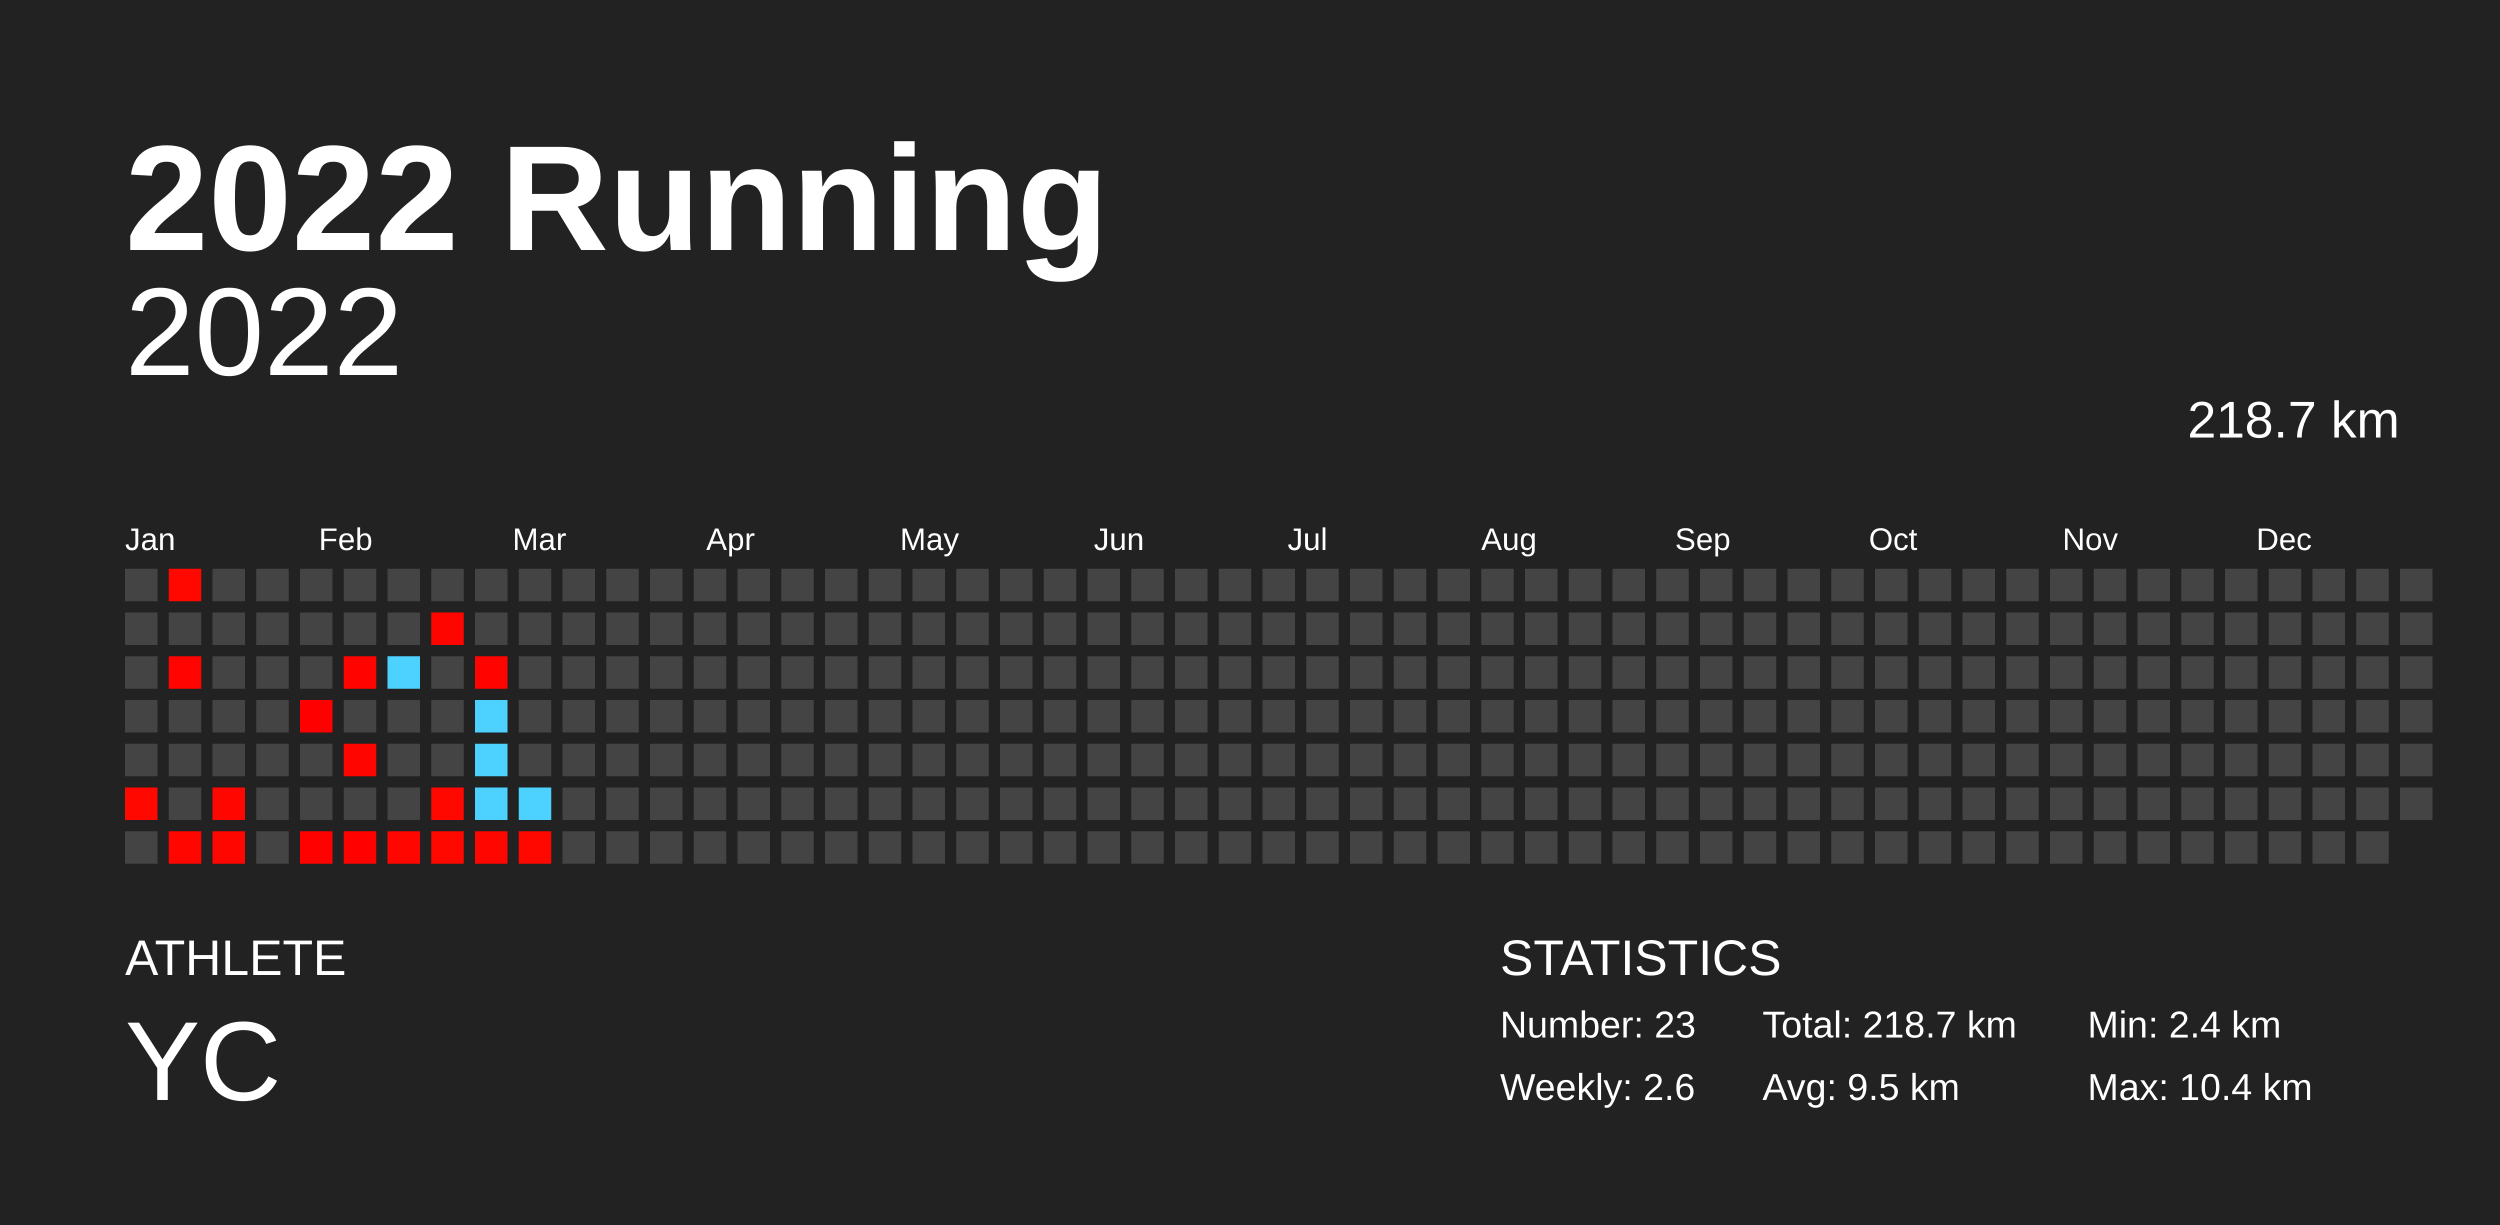
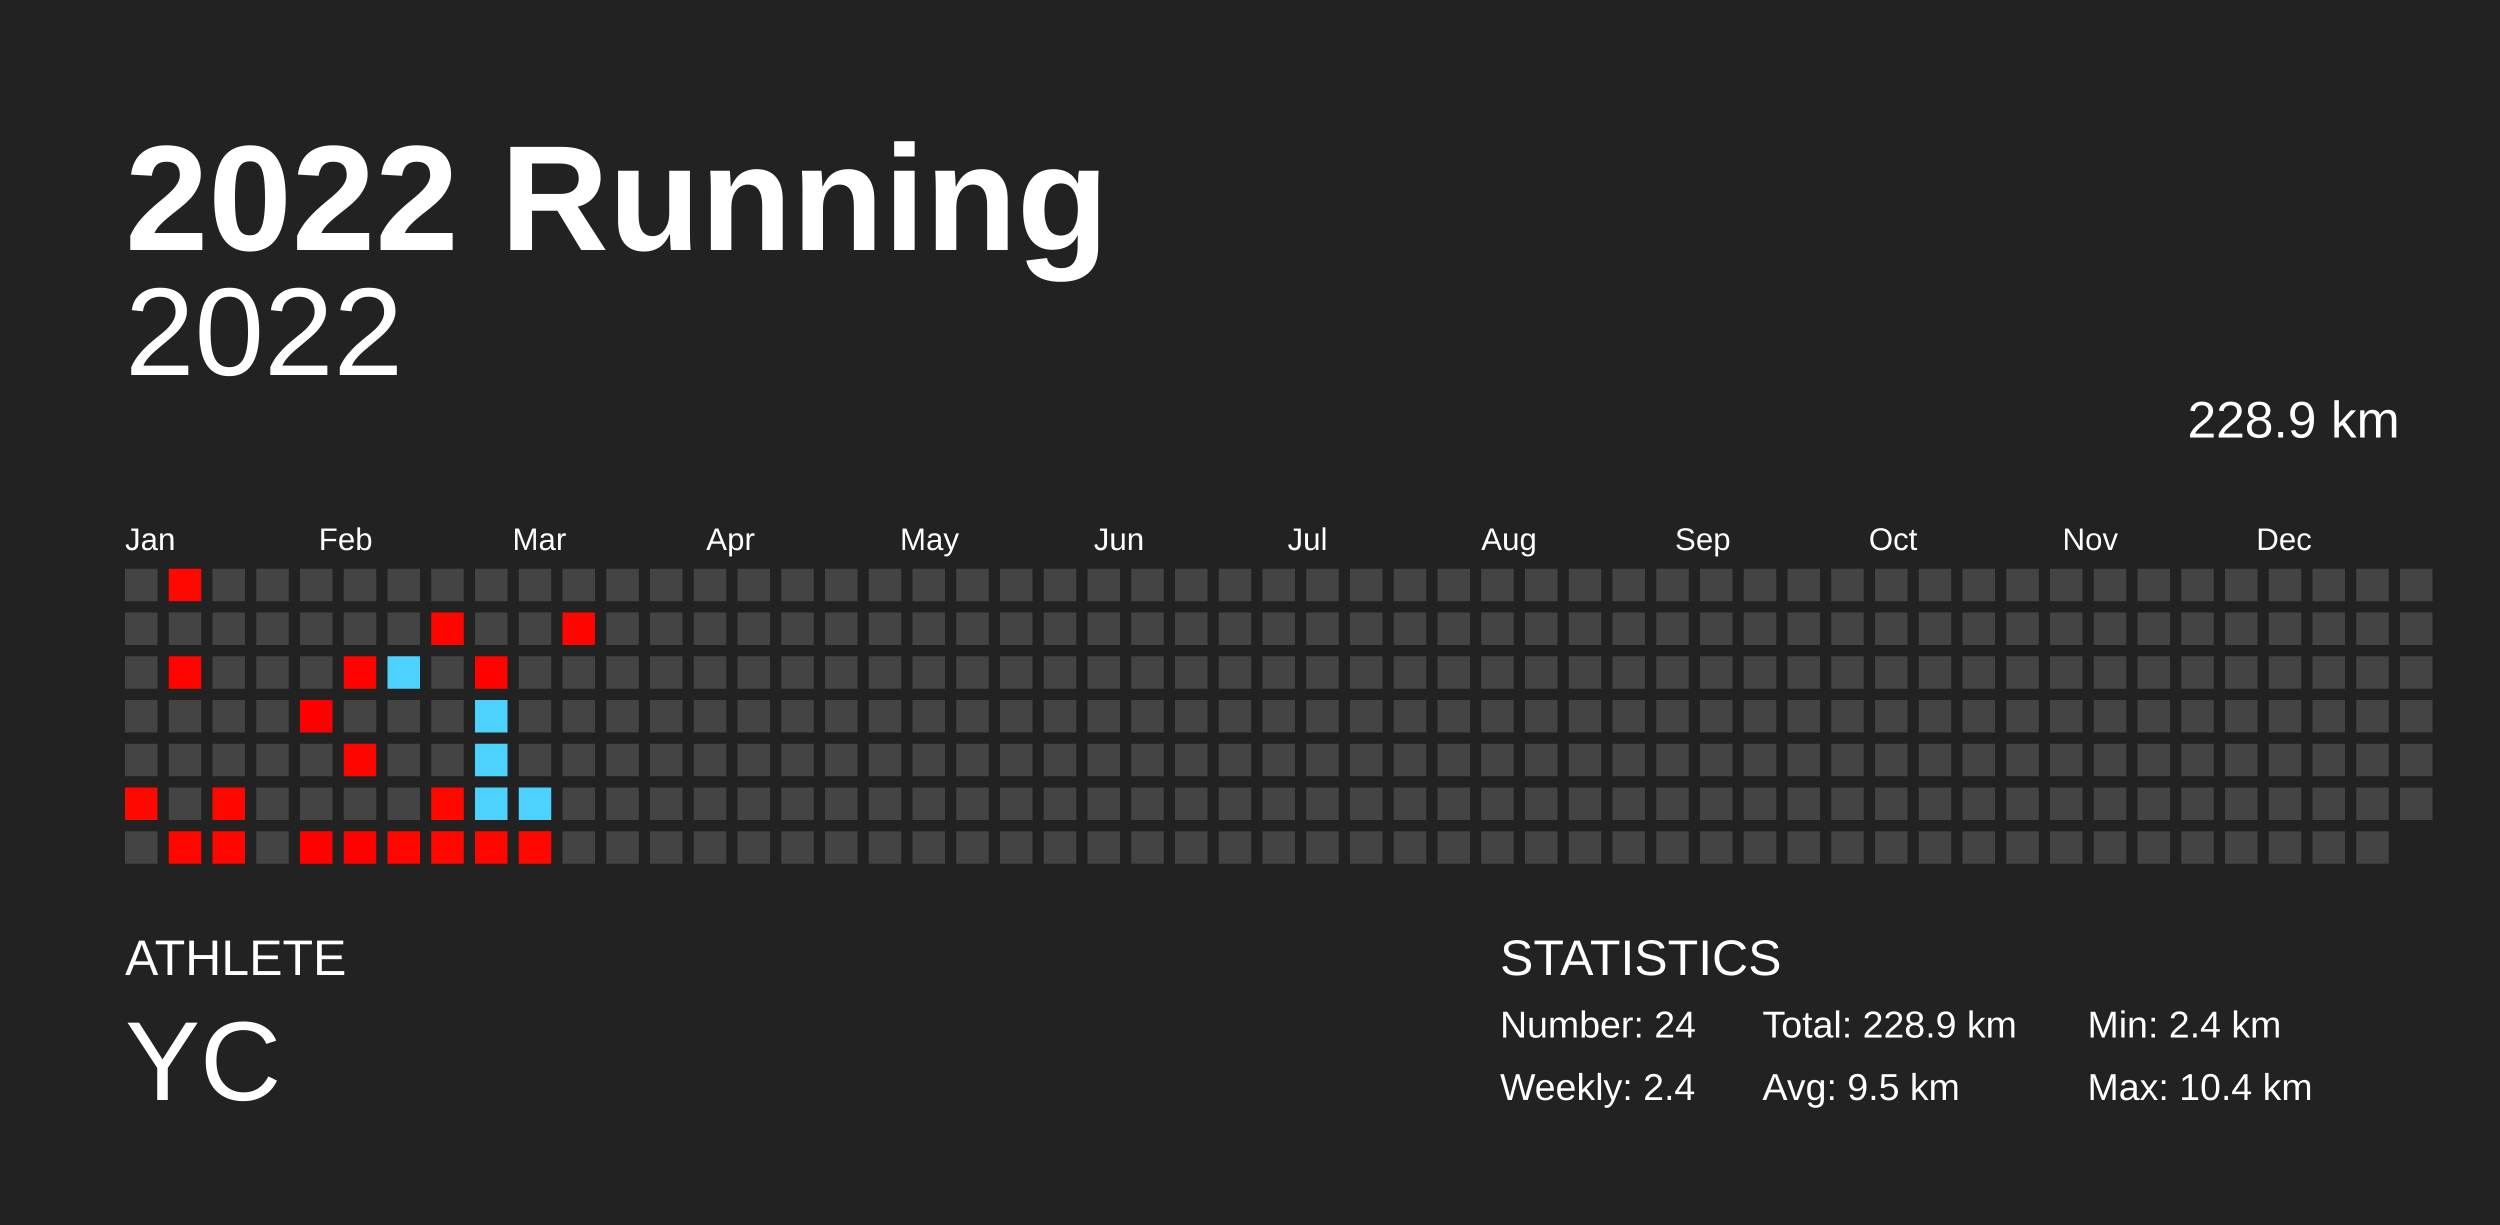
<svg xmlns="http://www.w3.org/2000/svg" baseProfile="full" height="98mm" version="1.1" viewBox="0,0,200,98" width="200mm">
  <defs />
  <rect fill="#222222" height="98" width="200" x="0" y="0" />
  <text fill="#FFFFFF" style="font-size:12px; font-family:Arial; font-weight:bold;" x="10" y="20">2022 Running</text>
  <text fill="#FFFFFF" style="font-size:4px; font-family:Arial" x="10" y="78">ATHLETE</text>
  <text fill="#FFFFFF" style="font-size:9px; font-family:Arial" x="10" y="88">YC</text>
  <text fill="#FFFFFF" style="font-size:4px; font-family:Arial" x="120" y="78">STATISTICS</text>
-   <text fill="#FFFFFF" style="font-size:3px; font-family:Arial" x="120" y="83">Number: 23</text>
-   <text fill="#FFFFFF" style="font-size:3px; font-family:Arial" x="120" y="88">Weekly: 2.6</text>
-   <text fill="#FFFFFF" style="font-size:3px; font-family:Arial" x="141" y="83">Total: 218.7 km</text>
+   <text fill="#FFFFFF" style="font-size:3px; font-family:Arial" x="120" y="83">Number: 24</text>
+   <text fill="#FFFFFF" style="font-size:3px; font-family:Arial" x="120" y="88">Weekly: 2.4</text>
+   <text fill="#FFFFFF" style="font-size:3px; font-family:Arial" x="141" y="83">Total: 228.9 km</text>
  <text fill="#FFFFFF" style="font-size:3px; font-family:Arial" x="141" y="88">Avg: 9.5 km</text>
  <text fill="#FFFFFF" style="font-size:3px; font-family:Arial" x="167" y="83">Min: 2.4 km</text>
  <text fill="#FFFFFF" style="font-size:3px; font-family:Arial" x="167" y="88">Max: 10.4 km</text>
  <text alignment-baseline="hanging" fill="#FFFFFF" style="font-size:10.0px; font-family:Arial;" x="10" y="30">2022</text>
-   <text alignment-baseline="hanging" fill="#FFFFFF" style="font-size:4.125px; font-family:Arial;" x="175" y="35">218.7 km</text>
+   <text alignment-baseline="hanging" fill="#FFFFFF" style="font-size:4.125px; font-family:Arial;" x="175" y="35">228.9 km</text>
  <text fill="#FFFFFF" style="font-size:2.5px; font-family:Arial" x="10.0" y="44">Jan</text>
  <text fill="#FFFFFF" style="font-size:2.5px; font-family:Arial" x="25.5" y="44">Feb</text>
  <text fill="#FFFFFF" style="font-size:2.5px; font-family:Arial" x="41.0" y="44">Mar</text>
  <text fill="#FFFFFF" style="font-size:2.5px; font-family:Arial" x="56.5" y="44">Apr</text>
  <text fill="#FFFFFF" style="font-size:2.5px; font-family:Arial" x="72.0" y="44">May</text>
  <text fill="#FFFFFF" style="font-size:2.5px; font-family:Arial" x="87.5" y="44">Jun</text>
  <text fill="#FFFFFF" style="font-size:2.5px; font-family:Arial" x="103.0" y="44">Jul</text>
  <text fill="#FFFFFF" style="font-size:2.5px; font-family:Arial" x="118.5" y="44">Aug</text>
  <text fill="#FFFFFF" style="font-size:2.5px; font-family:Arial" x="134.0" y="44">Sep</text>
  <text fill="#FFFFFF" style="font-size:2.5px; font-family:Arial" x="149.5" y="44">Oct</text>
  <text fill="#FFFFFF" style="font-size:2.5px; font-family:Arial" x="165.0" y="44">Nov</text>
  <text fill="#FFFFFF" style="font-size:2.5px; font-family:Arial" x="180.5" y="44">Dec</text>
  <rect fill="#444444" height="2.6" width="2.6" x="10.0" y="45.5" />
  <rect fill="#444444" height="2.6" width="2.6" x="10.0" y="49.0" />
  <rect fill="#444444" height="2.6" width="2.6" x="10.0" y="52.5" />
  <rect fill="#444444" height="2.6" width="2.6" x="10.0" y="56.0" />
  <rect fill="#444444" height="2.6" width="2.6" x="10.0" y="59.5" />
  <rect fill="#ff0800" height="2.6" width="2.6" x="10.0" y="63.0" />
  <rect fill="#444444" height="2.6" width="2.6" x="10.0" y="66.5" />
  <rect fill="#ff0800" height="2.6" width="2.6" x="13.5" y="45.5" />
  <rect fill="#444444" height="2.6" width="2.6" x="13.5" y="49.0" />
  <rect fill="#ff0400" height="2.6" width="2.6" x="13.5" y="52.5" />
  <rect fill="#444444" height="2.6" width="2.6" x="13.5" y="56.0" />
  <rect fill="#444444" height="2.6" width="2.6" x="13.5" y="59.5" />
  <rect fill="#444444" height="2.6" width="2.6" x="13.5" y="63.0" />
  <rect fill="#ff0600" height="2.6" width="2.6" x="13.5" y="66.5" />
  <rect fill="#444444" height="2.6" width="2.6" x="17.0" y="45.5" />
  <rect fill="#444444" height="2.6" width="2.6" x="17.0" y="49.0" />
  <rect fill="#444444" height="2.6" width="2.6" x="17.0" y="52.5" />
  <rect fill="#444444" height="2.6" width="2.6" x="17.0" y="56.0" />
  <rect fill="#444444" height="2.6" width="2.6" x="17.0" y="59.5" />
  <rect fill="#ff0700" height="2.6" width="2.6" x="17.0" y="63.0" />
  <rect fill="#ff0600" height="2.6" width="2.6" x="17.0" y="66.5" />
  <rect fill="#444444" height="2.6" width="2.6" x="20.5" y="45.5" />
  <rect fill="#444444" height="2.6" width="2.6" x="20.5" y="49.0" />
  <rect fill="#444444" height="2.6" width="2.6" x="20.5" y="52.5" />
  <rect fill="#444444" height="2.6" width="2.6" x="20.5" y="56.0" />
  <rect fill="#444444" height="2.6" width="2.6" x="20.5" y="59.5" />
  <rect fill="#444444" height="2.6" width="2.6" x="20.5" y="63.0" />
  <rect fill="#444444" height="2.6" width="2.6" x="20.5" y="66.5" />
  <rect fill="#444444" height="2.6" width="2.6" x="24.0" y="45.5" />
  <rect fill="#444444" height="2.6" width="2.6" x="24.0" y="49.0" />
  <rect fill="#444444" height="2.6" width="2.6" x="24.0" y="52.5" />
  <rect fill="#ff0000" height="2.6" width="2.6" x="24.0" y="56.0" />
  <rect fill="#444444" height="2.6" width="2.6" x="24.0" y="59.5" />
  <rect fill="#444444" height="2.6" width="2.6" x="24.0" y="63.0" />
  <rect fill="#ff0200" height="2.6" width="2.6" x="24.0" y="66.5" />
  <rect fill="#444444" height="2.6" width="2.6" x="27.5" y="45.5" />
  <rect fill="#444444" height="2.6" width="2.6" x="27.5" y="49.0" />
  <rect fill="#ff0300" height="2.6" width="2.6" x="27.5" y="52.5" />
  <rect fill="#444444" height="2.6" width="2.6" x="27.5" y="56.0" />
  <rect fill="#ff0500" height="2.6" width="2.6" x="27.5" y="59.5" />
  <rect fill="#444444" height="2.6" width="2.6" x="27.5" y="63.0" />
  <rect fill="#ff0200" height="2.6" width="2.6" x="27.5" y="66.5" />
  <rect fill="#444444" height="2.6" width="2.6" x="31.0" y="45.5" />
  <rect fill="#444444" height="2.6" width="2.6" x="31.0" y="49.0" />
  <rect fill="#4dd2ff" height="2.6" width="2.6" x="31.0" y="52.5" />
  <rect fill="#444444" height="2.6" width="2.6" x="31.0" y="56.0" />
  <rect fill="#444444" height="2.6" width="2.6" x="31.0" y="59.5" />
  <rect fill="#444444" height="2.6" width="2.6" x="31.0" y="63.0" />
  <rect fill="#ff0700" height="2.6" width="2.6" x="31.0" y="66.5" />
  <rect fill="#444444" height="2.6" width="2.6" x="34.5" y="45.5" />
  <rect fill="#ff0500" height="2.6" width="2.6" x="34.5" y="49.0" />
  <rect fill="#444444" height="2.6" width="2.6" x="34.5" y="52.5" />
  <rect fill="#444444" height="2.6" width="2.6" x="34.5" y="56.0" />
  <rect fill="#444444" height="2.6" width="2.6" x="34.5" y="59.5" />
  <rect fill="#ff0800" height="2.6" width="2.6" x="34.5" y="63.0" />
  <rect fill="#ff0800" height="2.6" width="2.6" x="34.5" y="66.5" />
  <rect fill="#444444" height="2.6" width="2.6" x="38.0" y="45.5" />
  <rect fill="#444444" height="2.6" width="2.6" x="38.0" y="49.0" />
  <rect fill="#ff0300" height="2.6" width="2.6" x="38.0" y="52.5" />
  <rect fill="#4dd2ff" height="2.6" width="2.6" x="38.0" y="56.0" />
  <rect fill="#4dd2ff" height="2.6" width="2.6" x="38.0" y="59.5" />
  <rect fill="#4dd2ff" height="2.6" width="2.6" x="38.0" y="63.0" />
  <rect fill="#ff0600" height="2.6" width="2.6" x="38.0" y="66.5" />
  <rect fill="#444444" height="2.6" width="2.6" x="41.5" y="45.5" />
  <rect fill="#444444" height="2.6" width="2.6" x="41.5" y="49.0" />
  <rect fill="#444444" height="2.6" width="2.6" x="41.5" y="52.5" />
  <rect fill="#444444" height="2.6" width="2.6" x="41.5" y="56.0" />
  <rect fill="#444444" height="2.6" width="2.6" x="41.5" y="59.5" />
  <rect fill="#4dd2ff" height="2.6" width="2.6" x="41.5" y="63.0" />
  <rect fill="#ff0800" height="2.6" width="2.6" x="41.5" y="66.5" />
  <rect fill="#444444" height="2.6" width="2.6" x="45.0" y="45.5" />
-   <rect fill="#444444" height="2.6" width="2.6" x="45.0" y="49.0" />
+   <rect fill="#ff0500" height="2.6" width="2.6" x="45.0" y="49.0" />
  <rect fill="#444444" height="2.6" width="2.6" x="45.0" y="52.5" />
  <rect fill="#444444" height="2.6" width="2.6" x="45.0" y="56.0" />
  <rect fill="#444444" height="2.6" width="2.6" x="45.0" y="59.5" />
  <rect fill="#444444" height="2.6" width="2.6" x="45.0" y="63.0" />
  <rect fill="#444444" height="2.6" width="2.6" x="45.0" y="66.5" />
  <rect fill="#444444" height="2.6" width="2.6" x="48.5" y="45.5" />
  <rect fill="#444444" height="2.6" width="2.6" x="48.5" y="49.0" />
  <rect fill="#444444" height="2.6" width="2.6" x="48.5" y="52.5" />
  <rect fill="#444444" height="2.6" width="2.6" x="48.5" y="56.0" />
  <rect fill="#444444" height="2.6" width="2.6" x="48.5" y="59.5" />
  <rect fill="#444444" height="2.6" width="2.6" x="48.5" y="63.0" />
  <rect fill="#444444" height="2.6" width="2.6" x="48.5" y="66.5" />
  <rect fill="#444444" height="2.6" width="2.6" x="52.0" y="45.5" />
  <rect fill="#444444" height="2.6" width="2.6" x="52.0" y="49.0" />
  <rect fill="#444444" height="2.6" width="2.6" x="52.0" y="52.5" />
  <rect fill="#444444" height="2.6" width="2.6" x="52.0" y="56.0" />
  <rect fill="#444444" height="2.6" width="2.6" x="52.0" y="59.5" />
  <rect fill="#444444" height="2.6" width="2.6" x="52.0" y="63.0" />
  <rect fill="#444444" height="2.6" width="2.6" x="52.0" y="66.5" />
  <rect fill="#444444" height="2.6" width="2.6" x="55.5" y="45.5" />
  <rect fill="#444444" height="2.6" width="2.6" x="55.5" y="49.0" />
  <rect fill="#444444" height="2.6" width="2.6" x="55.5" y="52.5" />
  <rect fill="#444444" height="2.6" width="2.6" x="55.5" y="56.0" />
  <rect fill="#444444" height="2.6" width="2.6" x="55.5" y="59.5" />
  <rect fill="#444444" height="2.6" width="2.6" x="55.5" y="63.0" />
  <rect fill="#444444" height="2.6" width="2.6" x="55.5" y="66.5" />
  <rect fill="#444444" height="2.6" width="2.6" x="59.0" y="45.5" />
  <rect fill="#444444" height="2.6" width="2.6" x="59.0" y="49.0" />
  <rect fill="#444444" height="2.6" width="2.6" x="59.0" y="52.5" />
  <rect fill="#444444" height="2.6" width="2.6" x="59.0" y="56.0" />
  <rect fill="#444444" height="2.6" width="2.6" x="59.0" y="59.5" />
  <rect fill="#444444" height="2.6" width="2.6" x="59.0" y="63.0" />
  <rect fill="#444444" height="2.6" width="2.6" x="59.0" y="66.5" />
  <rect fill="#444444" height="2.6" width="2.6" x="62.5" y="45.5" />
  <rect fill="#444444" height="2.6" width="2.6" x="62.5" y="49.0" />
  <rect fill="#444444" height="2.6" width="2.6" x="62.5" y="52.5" />
  <rect fill="#444444" height="2.6" width="2.6" x="62.5" y="56.0" />
  <rect fill="#444444" height="2.6" width="2.6" x="62.5" y="59.5" />
  <rect fill="#444444" height="2.6" width="2.6" x="62.5" y="63.0" />
  <rect fill="#444444" height="2.6" width="2.6" x="62.5" y="66.5" />
  <rect fill="#444444" height="2.6" width="2.6" x="66.0" y="45.5" />
  <rect fill="#444444" height="2.6" width="2.6" x="66.0" y="49.0" />
  <rect fill="#444444" height="2.6" width="2.6" x="66.0" y="52.5" />
  <rect fill="#444444" height="2.6" width="2.6" x="66.0" y="56.0" />
  <rect fill="#444444" height="2.6" width="2.6" x="66.0" y="59.5" />
  <rect fill="#444444" height="2.6" width="2.6" x="66.0" y="63.0" />
  <rect fill="#444444" height="2.6" width="2.6" x="66.0" y="66.5" />
  <rect fill="#444444" height="2.6" width="2.6" x="69.5" y="45.5" />
  <rect fill="#444444" height="2.6" width="2.6" x="69.5" y="49.0" />
  <rect fill="#444444" height="2.6" width="2.6" x="69.5" y="52.5" />
  <rect fill="#444444" height="2.6" width="2.6" x="69.5" y="56.0" />
  <rect fill="#444444" height="2.6" width="2.6" x="69.5" y="59.5" />
  <rect fill="#444444" height="2.6" width="2.6" x="69.5" y="63.0" />
  <rect fill="#444444" height="2.6" width="2.6" x="69.5" y="66.5" />
  <rect fill="#444444" height="2.6" width="2.6" x="73.0" y="45.5" />
  <rect fill="#444444" height="2.6" width="2.6" x="73.0" y="49.0" />
  <rect fill="#444444" height="2.6" width="2.6" x="73.0" y="52.5" />
  <rect fill="#444444" height="2.6" width="2.6" x="73.0" y="56.0" />
  <rect fill="#444444" height="2.6" width="2.6" x="73.0" y="59.5" />
  <rect fill="#444444" height="2.6" width="2.6" x="73.0" y="63.0" />
  <rect fill="#444444" height="2.6" width="2.6" x="73.0" y="66.5" />
  <rect fill="#444444" height="2.6" width="2.6" x="76.5" y="45.5" />
  <rect fill="#444444" height="2.6" width="2.6" x="76.5" y="49.0" />
  <rect fill="#444444" height="2.6" width="2.6" x="76.5" y="52.5" />
  <rect fill="#444444" height="2.6" width="2.6" x="76.5" y="56.0" />
  <rect fill="#444444" height="2.6" width="2.6" x="76.5" y="59.5" />
  <rect fill="#444444" height="2.6" width="2.6" x="76.5" y="63.0" />
  <rect fill="#444444" height="2.6" width="2.6" x="76.5" y="66.5" />
  <rect fill="#444444" height="2.6" width="2.6" x="80.0" y="45.5" />
  <rect fill="#444444" height="2.6" width="2.6" x="80.0" y="49.0" />
  <rect fill="#444444" height="2.6" width="2.6" x="80.0" y="52.5" />
  <rect fill="#444444" height="2.6" width="2.6" x="80.0" y="56.0" />
  <rect fill="#444444" height="2.6" width="2.6" x="80.0" y="59.5" />
  <rect fill="#444444" height="2.6" width="2.6" x="80.0" y="63.0" />
  <rect fill="#444444" height="2.6" width="2.6" x="80.0" y="66.5" />
  <rect fill="#444444" height="2.6" width="2.6" x="83.5" y="45.5" />
  <rect fill="#444444" height="2.6" width="2.6" x="83.5" y="49.0" />
  <rect fill="#444444" height="2.6" width="2.6" x="83.5" y="52.5" />
  <rect fill="#444444" height="2.6" width="2.6" x="83.5" y="56.0" />
  <rect fill="#444444" height="2.6" width="2.6" x="83.5" y="59.5" />
  <rect fill="#444444" height="2.6" width="2.6" x="83.5" y="63.0" />
  <rect fill="#444444" height="2.6" width="2.6" x="83.5" y="66.5" />
  <rect fill="#444444" height="2.6" width="2.6" x="87.0" y="45.5" />
  <rect fill="#444444" height="2.6" width="2.6" x="87.0" y="49.0" />
  <rect fill="#444444" height="2.6" width="2.6" x="87.0" y="52.5" />
  <rect fill="#444444" height="2.6" width="2.6" x="87.0" y="56.0" />
  <rect fill="#444444" height="2.6" width="2.6" x="87.0" y="59.5" />
  <rect fill="#444444" height="2.6" width="2.6" x="87.0" y="63.0" />
  <rect fill="#444444" height="2.6" width="2.6" x="87.0" y="66.5" />
  <rect fill="#444444" height="2.6" width="2.6" x="90.5" y="45.5" />
  <rect fill="#444444" height="2.6" width="2.6" x="90.5" y="49.0" />
  <rect fill="#444444" height="2.6" width="2.6" x="90.5" y="52.5" />
  <rect fill="#444444" height="2.6" width="2.6" x="90.5" y="56.0" />
  <rect fill="#444444" height="2.6" width="2.6" x="90.5" y="59.5" />
  <rect fill="#444444" height="2.6" width="2.6" x="90.5" y="63.0" />
  <rect fill="#444444" height="2.6" width="2.6" x="90.5" y="66.5" />
  <rect fill="#444444" height="2.6" width="2.6" x="94.0" y="45.5" />
  <rect fill="#444444" height="2.6" width="2.6" x="94.0" y="49.0" />
  <rect fill="#444444" height="2.6" width="2.6" x="94.0" y="52.5" />
  <rect fill="#444444" height="2.6" width="2.6" x="94.0" y="56.0" />
  <rect fill="#444444" height="2.6" width="2.6" x="94.0" y="59.5" />
  <rect fill="#444444" height="2.6" width="2.6" x="94.0" y="63.0" />
  <rect fill="#444444" height="2.6" width="2.6" x="94.0" y="66.5" />
  <rect fill="#444444" height="2.6" width="2.6" x="97.5" y="45.5" />
  <rect fill="#444444" height="2.6" width="2.6" x="97.5" y="49.0" />
  <rect fill="#444444" height="2.6" width="2.6" x="97.5" y="52.5" />
  <rect fill="#444444" height="2.6" width="2.6" x="97.5" y="56.0" />
  <rect fill="#444444" height="2.6" width="2.6" x="97.5" y="59.5" />
  <rect fill="#444444" height="2.6" width="2.6" x="97.5" y="63.0" />
  <rect fill="#444444" height="2.6" width="2.6" x="97.5" y="66.5" />
  <rect fill="#444444" height="2.6" width="2.6" x="101.0" y="45.5" />
  <rect fill="#444444" height="2.6" width="2.6" x="101.0" y="49.0" />
  <rect fill="#444444" height="2.6" width="2.6" x="101.0" y="52.5" />
  <rect fill="#444444" height="2.6" width="2.6" x="101.0" y="56.0" />
  <rect fill="#444444" height="2.6" width="2.6" x="101.0" y="59.5" />
  <rect fill="#444444" height="2.6" width="2.6" x="101.0" y="63.0" />
  <rect fill="#444444" height="2.6" width="2.6" x="101.0" y="66.5" />
  <rect fill="#444444" height="2.6" width="2.6" x="104.5" y="45.5" />
  <rect fill="#444444" height="2.6" width="2.6" x="104.5" y="49.0" />
  <rect fill="#444444" height="2.6" width="2.6" x="104.5" y="52.5" />
  <rect fill="#444444" height="2.6" width="2.6" x="104.5" y="56.0" />
  <rect fill="#444444" height="2.6" width="2.6" x="104.5" y="59.5" />
  <rect fill="#444444" height="2.6" width="2.6" x="104.5" y="63.0" />
  <rect fill="#444444" height="2.6" width="2.6" x="104.5" y="66.5" />
  <rect fill="#444444" height="2.6" width="2.6" x="108.0" y="45.5" />
  <rect fill="#444444" height="2.6" width="2.6" x="108.0" y="49.0" />
  <rect fill="#444444" height="2.6" width="2.6" x="108.0" y="52.5" />
  <rect fill="#444444" height="2.6" width="2.6" x="108.0" y="56.0" />
  <rect fill="#444444" height="2.6" width="2.6" x="108.0" y="59.5" />
  <rect fill="#444444" height="2.6" width="2.6" x="108.0" y="63.0" />
  <rect fill="#444444" height="2.6" width="2.6" x="108.0" y="66.5" />
  <rect fill="#444444" height="2.6" width="2.6" x="111.5" y="45.5" />
  <rect fill="#444444" height="2.6" width="2.6" x="111.5" y="49.0" />
  <rect fill="#444444" height="2.6" width="2.6" x="111.5" y="52.5" />
  <rect fill="#444444" height="2.6" width="2.6" x="111.5" y="56.0" />
  <rect fill="#444444" height="2.6" width="2.6" x="111.5" y="59.5" />
  <rect fill="#444444" height="2.6" width="2.6" x="111.5" y="63.0" />
  <rect fill="#444444" height="2.6" width="2.6" x="111.5" y="66.5" />
  <rect fill="#444444" height="2.6" width="2.6" x="115.0" y="45.5" />
  <rect fill="#444444" height="2.6" width="2.6" x="115.0" y="49.0" />
  <rect fill="#444444" height="2.6" width="2.6" x="115.0" y="52.5" />
  <rect fill="#444444" height="2.6" width="2.6" x="115.0" y="56.0" />
  <rect fill="#444444" height="2.6" width="2.6" x="115.0" y="59.5" />
  <rect fill="#444444" height="2.6" width="2.6" x="115.0" y="63.0" />
  <rect fill="#444444" height="2.6" width="2.6" x="115.0" y="66.5" />
  <rect fill="#444444" height="2.6" width="2.6" x="118.5" y="45.5" />
  <rect fill="#444444" height="2.6" width="2.6" x="118.5" y="49.0" />
  <rect fill="#444444" height="2.6" width="2.6" x="118.5" y="52.5" />
  <rect fill="#444444" height="2.6" width="2.6" x="118.5" y="56.0" />
  <rect fill="#444444" height="2.6" width="2.6" x="118.5" y="59.5" />
  <rect fill="#444444" height="2.6" width="2.6" x="118.5" y="63.0" />
  <rect fill="#444444" height="2.6" width="2.6" x="118.5" y="66.5" />
  <rect fill="#444444" height="2.6" width="2.6" x="122.0" y="45.5" />
  <rect fill="#444444" height="2.6" width="2.6" x="122.0" y="49.0" />
  <rect fill="#444444" height="2.6" width="2.6" x="122.0" y="52.5" />
  <rect fill="#444444" height="2.6" width="2.6" x="122.0" y="56.0" />
  <rect fill="#444444" height="2.6" width="2.6" x="122.0" y="59.5" />
  <rect fill="#444444" height="2.6" width="2.6" x="122.0" y="63.0" />
  <rect fill="#444444" height="2.6" width="2.6" x="122.0" y="66.5" />
  <rect fill="#444444" height="2.6" width="2.6" x="125.5" y="45.5" />
  <rect fill="#444444" height="2.6" width="2.6" x="125.5" y="49.0" />
  <rect fill="#444444" height="2.6" width="2.6" x="125.5" y="52.5" />
  <rect fill="#444444" height="2.6" width="2.6" x="125.5" y="56.0" />
  <rect fill="#444444" height="2.6" width="2.6" x="125.5" y="59.5" />
  <rect fill="#444444" height="2.6" width="2.6" x="125.5" y="63.0" />
  <rect fill="#444444" height="2.6" width="2.6" x="125.5" y="66.5" />
  <rect fill="#444444" height="2.6" width="2.6" x="129.0" y="45.5" />
  <rect fill="#444444" height="2.6" width="2.6" x="129.0" y="49.0" />
  <rect fill="#444444" height="2.6" width="2.6" x="129.0" y="52.5" />
  <rect fill="#444444" height="2.6" width="2.6" x="129.0" y="56.0" />
  <rect fill="#444444" height="2.6" width="2.6" x="129.0" y="59.5" />
  <rect fill="#444444" height="2.6" width="2.6" x="129.0" y="63.0" />
  <rect fill="#444444" height="2.6" width="2.6" x="129.0" y="66.5" />
  <rect fill="#444444" height="2.6" width="2.6" x="132.5" y="45.5" />
  <rect fill="#444444" height="2.6" width="2.6" x="132.5" y="49.0" />
  <rect fill="#444444" height="2.6" width="2.6" x="132.5" y="52.5" />
  <rect fill="#444444" height="2.6" width="2.6" x="132.5" y="56.0" />
  <rect fill="#444444" height="2.6" width="2.6" x="132.5" y="59.5" />
  <rect fill="#444444" height="2.6" width="2.6" x="132.5" y="63.0" />
  <rect fill="#444444" height="2.6" width="2.6" x="132.5" y="66.5" />
  <rect fill="#444444" height="2.6" width="2.6" x="136.0" y="45.5" />
  <rect fill="#444444" height="2.6" width="2.6" x="136.0" y="49.0" />
  <rect fill="#444444" height="2.6" width="2.6" x="136.0" y="52.5" />
  <rect fill="#444444" height="2.6" width="2.6" x="136.0" y="56.0" />
  <rect fill="#444444" height="2.6" width="2.6" x="136.0" y="59.5" />
  <rect fill="#444444" height="2.6" width="2.6" x="136.0" y="63.0" />
  <rect fill="#444444" height="2.6" width="2.6" x="136.0" y="66.5" />
  <rect fill="#444444" height="2.6" width="2.6" x="139.5" y="45.5" />
  <rect fill="#444444" height="2.6" width="2.6" x="139.5" y="49.0" />
  <rect fill="#444444" height="2.6" width="2.6" x="139.5" y="52.5" />
  <rect fill="#444444" height="2.6" width="2.6" x="139.5" y="56.0" />
  <rect fill="#444444" height="2.6" width="2.6" x="139.5" y="59.5" />
  <rect fill="#444444" height="2.6" width="2.6" x="139.5" y="63.0" />
  <rect fill="#444444" height="2.6" width="2.6" x="139.5" y="66.5" />
  <rect fill="#444444" height="2.6" width="2.6" x="143.0" y="45.5" />
  <rect fill="#444444" height="2.6" width="2.6" x="143.0" y="49.0" />
  <rect fill="#444444" height="2.6" width="2.6" x="143.0" y="52.5" />
  <rect fill="#444444" height="2.6" width="2.6" x="143.0" y="56.0" />
  <rect fill="#444444" height="2.6" width="2.6" x="143.0" y="59.5" />
  <rect fill="#444444" height="2.6" width="2.6" x="143.0" y="63.0" />
  <rect fill="#444444" height="2.6" width="2.6" x="143.0" y="66.5" />
  <rect fill="#444444" height="2.6" width="2.6" x="146.5" y="45.5" />
  <rect fill="#444444" height="2.6" width="2.6" x="146.5" y="49.0" />
  <rect fill="#444444" height="2.6" width="2.6" x="146.5" y="52.5" />
  <rect fill="#444444" height="2.6" width="2.6" x="146.5" y="56.0" />
  <rect fill="#444444" height="2.6" width="2.6" x="146.5" y="59.5" />
  <rect fill="#444444" height="2.6" width="2.6" x="146.5" y="63.0" />
  <rect fill="#444444" height="2.6" width="2.6" x="146.5" y="66.5" />
  <rect fill="#444444" height="2.6" width="2.6" x="150.0" y="45.5" />
  <rect fill="#444444" height="2.6" width="2.6" x="150.0" y="49.0" />
  <rect fill="#444444" height="2.6" width="2.6" x="150.0" y="52.5" />
  <rect fill="#444444" height="2.6" width="2.6" x="150.0" y="56.0" />
  <rect fill="#444444" height="2.6" width="2.6" x="150.0" y="59.5" />
  <rect fill="#444444" height="2.6" width="2.6" x="150.0" y="63.0" />
  <rect fill="#444444" height="2.6" width="2.6" x="150.0" y="66.5" />
  <rect fill="#444444" height="2.6" width="2.6" x="153.5" y="45.5" />
  <rect fill="#444444" height="2.6" width="2.6" x="153.5" y="49.0" />
  <rect fill="#444444" height="2.6" width="2.6" x="153.5" y="52.5" />
  <rect fill="#444444" height="2.6" width="2.6" x="153.5" y="56.0" />
  <rect fill="#444444" height="2.6" width="2.6" x="153.5" y="59.5" />
  <rect fill="#444444" height="2.6" width="2.6" x="153.5" y="63.0" />
  <rect fill="#444444" height="2.6" width="2.6" x="153.5" y="66.5" />
  <rect fill="#444444" height="2.6" width="2.6" x="157.0" y="45.5" />
  <rect fill="#444444" height="2.6" width="2.6" x="157.0" y="49.0" />
  <rect fill="#444444" height="2.6" width="2.6" x="157.0" y="52.5" />
  <rect fill="#444444" height="2.6" width="2.6" x="157.0" y="56.0" />
  <rect fill="#444444" height="2.6" width="2.6" x="157.0" y="59.5" />
  <rect fill="#444444" height="2.6" width="2.6" x="157.0" y="63.0" />
  <rect fill="#444444" height="2.6" width="2.6" x="157.0" y="66.5" />
  <rect fill="#444444" height="2.6" width="2.6" x="160.5" y="45.5" />
  <rect fill="#444444" height="2.6" width="2.6" x="160.5" y="49.0" />
  <rect fill="#444444" height="2.6" width="2.6" x="160.5" y="52.5" />
  <rect fill="#444444" height="2.6" width="2.6" x="160.5" y="56.0" />
  <rect fill="#444444" height="2.6" width="2.6" x="160.5" y="59.5" />
  <rect fill="#444444" height="2.6" width="2.6" x="160.5" y="63.0" />
  <rect fill="#444444" height="2.6" width="2.6" x="160.5" y="66.5" />
  <rect fill="#444444" height="2.6" width="2.6" x="164.0" y="45.5" />
  <rect fill="#444444" height="2.6" width="2.6" x="164.0" y="49.0" />
  <rect fill="#444444" height="2.6" width="2.6" x="164.0" y="52.5" />
  <rect fill="#444444" height="2.6" width="2.6" x="164.0" y="56.0" />
  <rect fill="#444444" height="2.6" width="2.6" x="164.0" y="59.5" />
  <rect fill="#444444" height="2.6" width="2.6" x="164.0" y="63.0" />
  <rect fill="#444444" height="2.6" width="2.6" x="164.0" y="66.5" />
  <rect fill="#444444" height="2.6" width="2.6" x="167.5" y="45.5" />
  <rect fill="#444444" height="2.6" width="2.6" x="167.5" y="49.0" />
  <rect fill="#444444" height="2.6" width="2.6" x="167.5" y="52.5" />
  <rect fill="#444444" height="2.6" width="2.6" x="167.5" y="56.0" />
  <rect fill="#444444" height="2.6" width="2.6" x="167.5" y="59.5" />
  <rect fill="#444444" height="2.6" width="2.6" x="167.5" y="63.0" />
  <rect fill="#444444" height="2.6" width="2.6" x="167.5" y="66.5" />
  <rect fill="#444444" height="2.6" width="2.6" x="171.0" y="45.5" />
  <rect fill="#444444" height="2.6" width="2.6" x="171.0" y="49.0" />
  <rect fill="#444444" height="2.6" width="2.6" x="171.0" y="52.5" />
  <rect fill="#444444" height="2.6" width="2.6" x="171.0" y="56.0" />
  <rect fill="#444444" height="2.6" width="2.6" x="171.0" y="59.5" />
  <rect fill="#444444" height="2.6" width="2.6" x="171.0" y="63.0" />
  <rect fill="#444444" height="2.6" width="2.6" x="171.0" y="66.5" />
  <rect fill="#444444" height="2.6" width="2.6" x="174.5" y="45.5" />
  <rect fill="#444444" height="2.6" width="2.6" x="174.5" y="49.0" />
  <rect fill="#444444" height="2.6" width="2.6" x="174.5" y="52.5" />
  <rect fill="#444444" height="2.6" width="2.6" x="174.5" y="56.0" />
  <rect fill="#444444" height="2.6" width="2.6" x="174.5" y="59.5" />
  <rect fill="#444444" height="2.6" width="2.6" x="174.5" y="63.0" />
  <rect fill="#444444" height="2.6" width="2.6" x="174.5" y="66.5" />
  <rect fill="#444444" height="2.6" width="2.6" x="178.0" y="45.5" />
  <rect fill="#444444" height="2.6" width="2.6" x="178.0" y="49.0" />
  <rect fill="#444444" height="2.6" width="2.6" x="178.0" y="52.5" />
  <rect fill="#444444" height="2.6" width="2.6" x="178.0" y="56.0" />
  <rect fill="#444444" height="2.6" width="2.6" x="178.0" y="59.5" />
  <rect fill="#444444" height="2.6" width="2.6" x="178.0" y="63.0" />
  <rect fill="#444444" height="2.6" width="2.6" x="178.0" y="66.5" />
  <rect fill="#444444" height="2.6" width="2.6" x="181.5" y="45.5" />
  <rect fill="#444444" height="2.6" width="2.6" x="181.5" y="49.0" />
  <rect fill="#444444" height="2.6" width="2.6" x="181.5" y="52.5" />
  <rect fill="#444444" height="2.6" width="2.6" x="181.5" y="56.0" />
  <rect fill="#444444" height="2.6" width="2.6" x="181.5" y="59.5" />
  <rect fill="#444444" height="2.6" width="2.6" x="181.5" y="63.0" />
  <rect fill="#444444" height="2.6" width="2.6" x="181.5" y="66.5" />
  <rect fill="#444444" height="2.6" width="2.6" x="185.0" y="45.5" />
  <rect fill="#444444" height="2.6" width="2.6" x="185.0" y="49.0" />
  <rect fill="#444444" height="2.6" width="2.6" x="185.0" y="52.5" />
  <rect fill="#444444" height="2.6" width="2.6" x="185.0" y="56.0" />
  <rect fill="#444444" height="2.6" width="2.6" x="185.0" y="59.5" />
  <rect fill="#444444" height="2.6" width="2.6" x="185.0" y="63.0" />
  <rect fill="#444444" height="2.6" width="2.6" x="185.0" y="66.5" />
  <rect fill="#444444" height="2.6" width="2.6" x="188.5" y="45.5" />
  <rect fill="#444444" height="2.6" width="2.6" x="188.5" y="49.0" />
  <rect fill="#444444" height="2.6" width="2.6" x="188.5" y="52.5" />
  <rect fill="#444444" height="2.6" width="2.6" x="188.5" y="56.0" />
  <rect fill="#444444" height="2.6" width="2.6" x="188.5" y="59.5" />
  <rect fill="#444444" height="2.6" width="2.6" x="188.5" y="63.0" />
  <rect fill="#444444" height="2.6" width="2.6" x="188.5" y="66.5" />
  <rect fill="#444444" height="2.6" width="2.6" x="192.0" y="45.5" />
  <rect fill="#444444" height="2.6" width="2.6" x="192.0" y="49.0" />
  <rect fill="#444444" height="2.6" width="2.6" x="192.0" y="52.5" />
  <rect fill="#444444" height="2.6" width="2.6" x="192.0" y="56.0" />
  <rect fill="#444444" height="2.6" width="2.6" x="192.0" y="59.5" />
  <rect fill="#444444" height="2.6" width="2.6" x="192.0" y="63.0" />
</svg>
